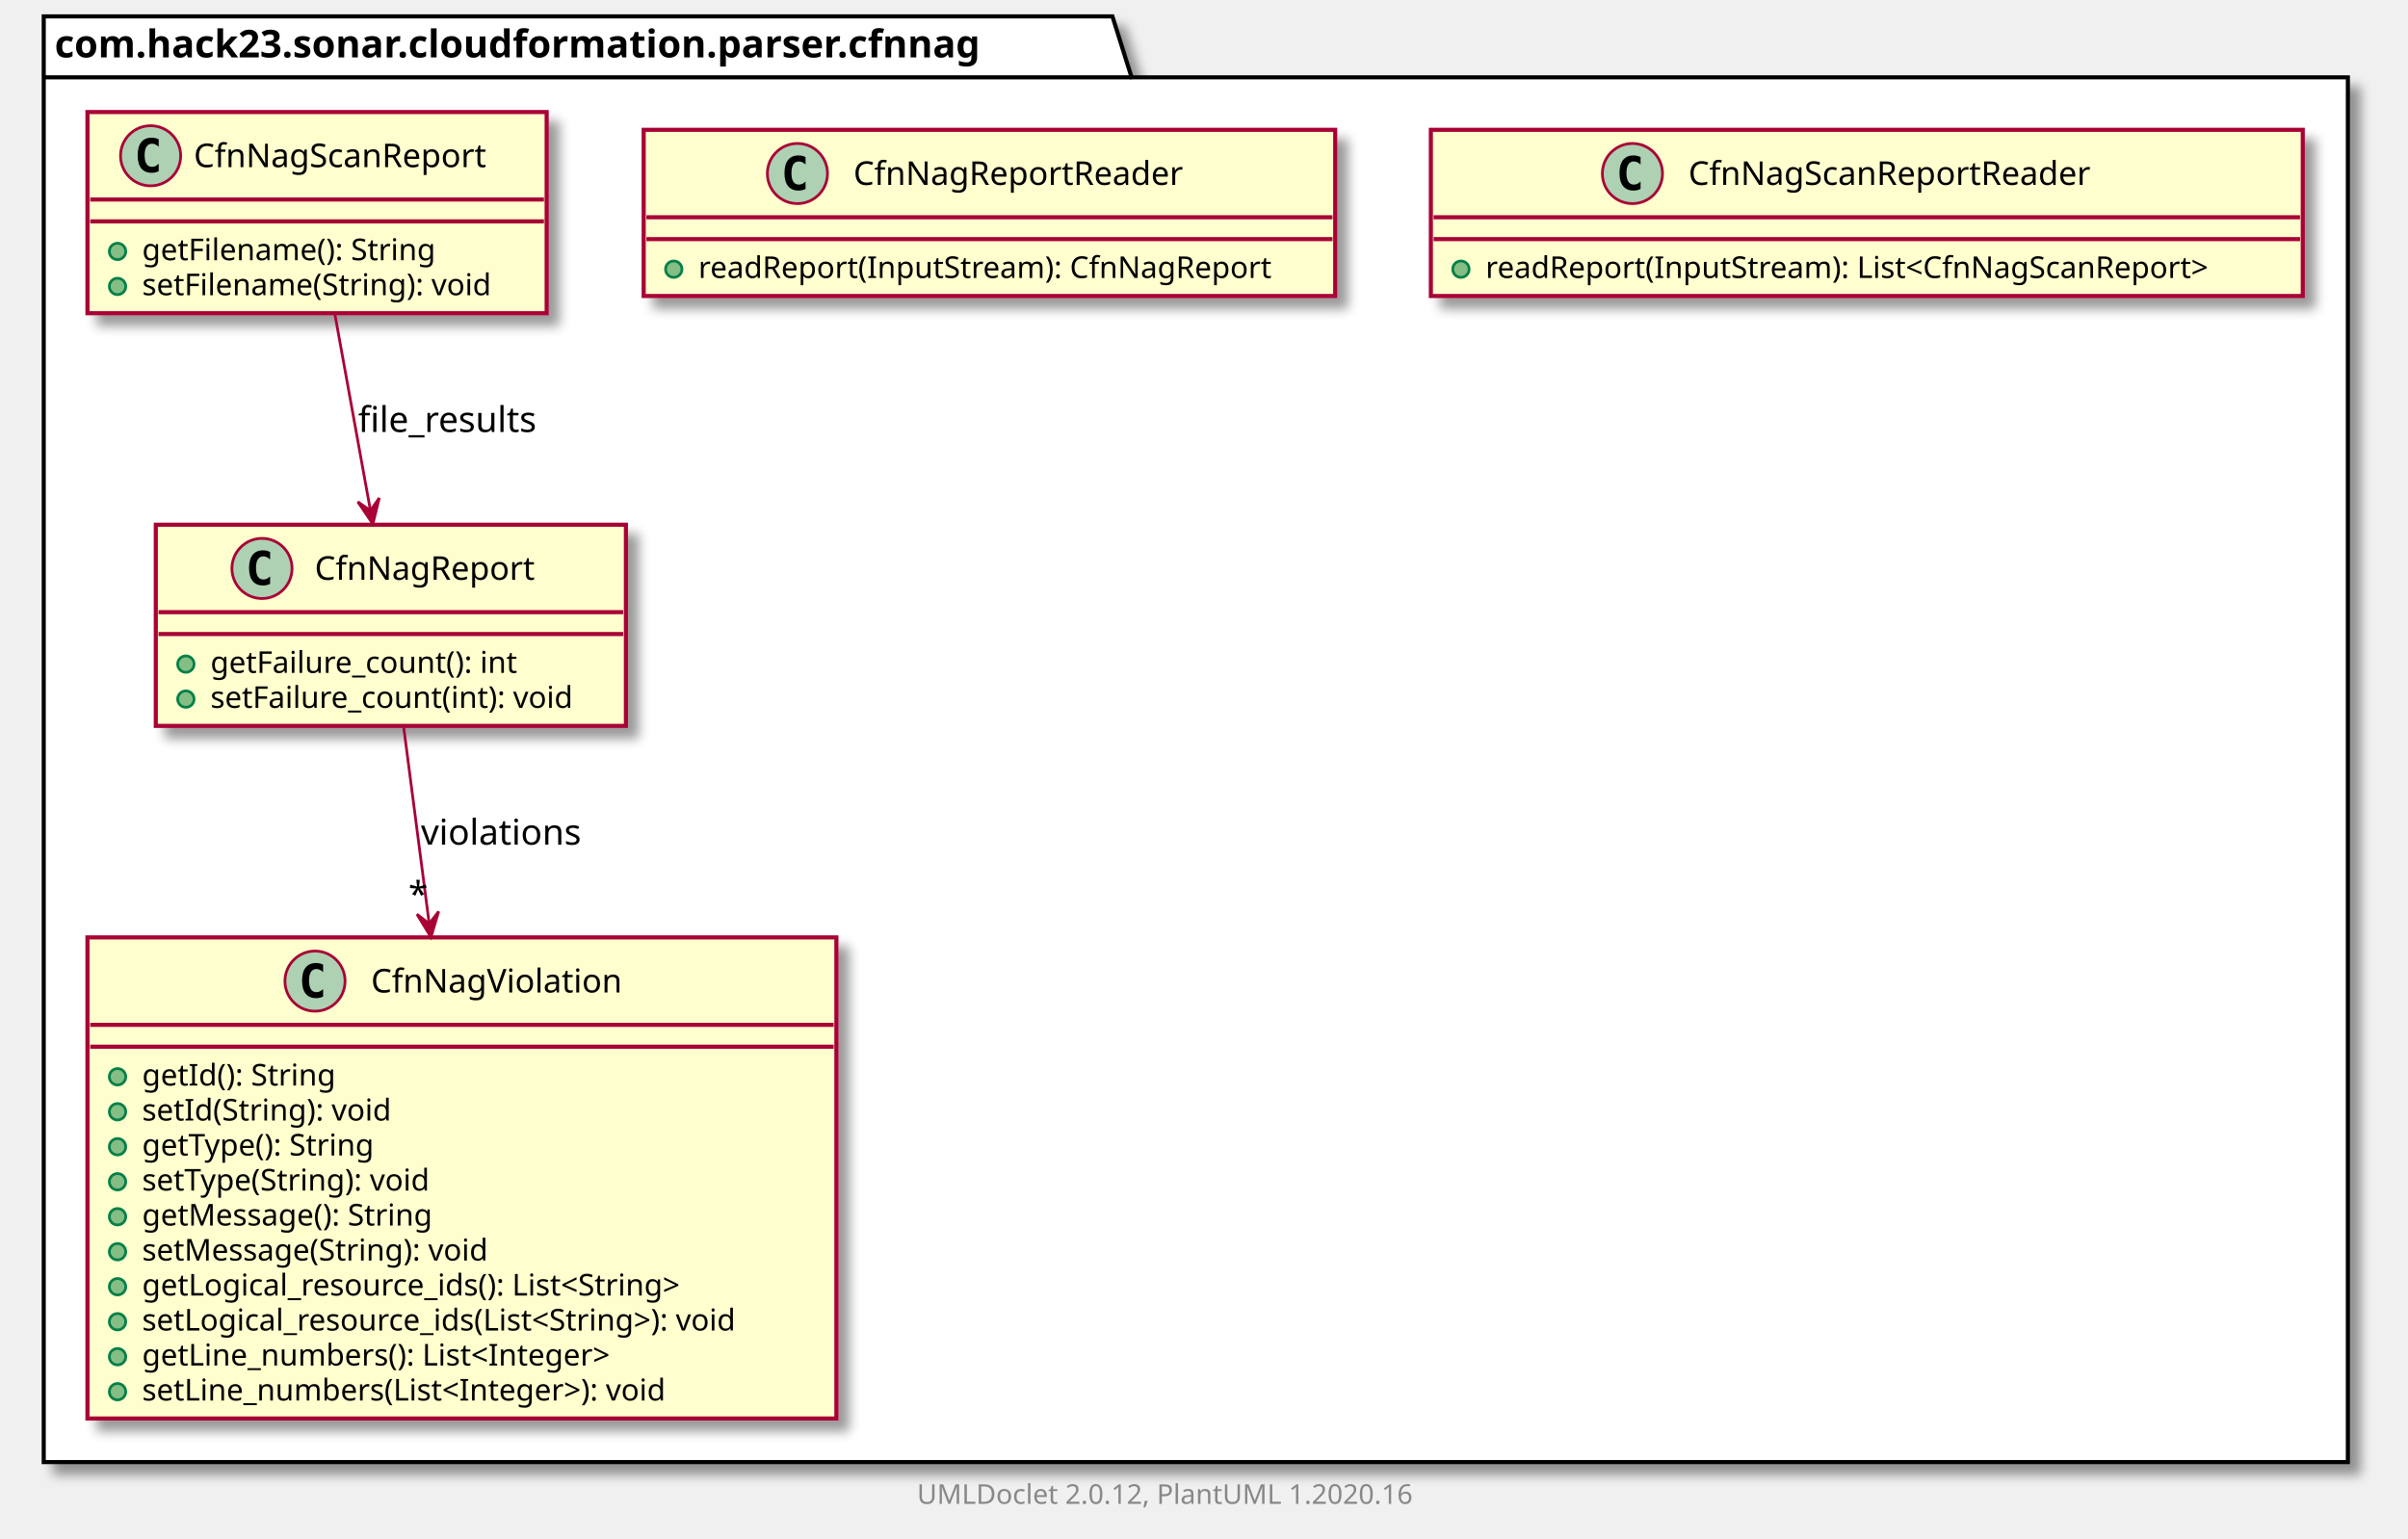
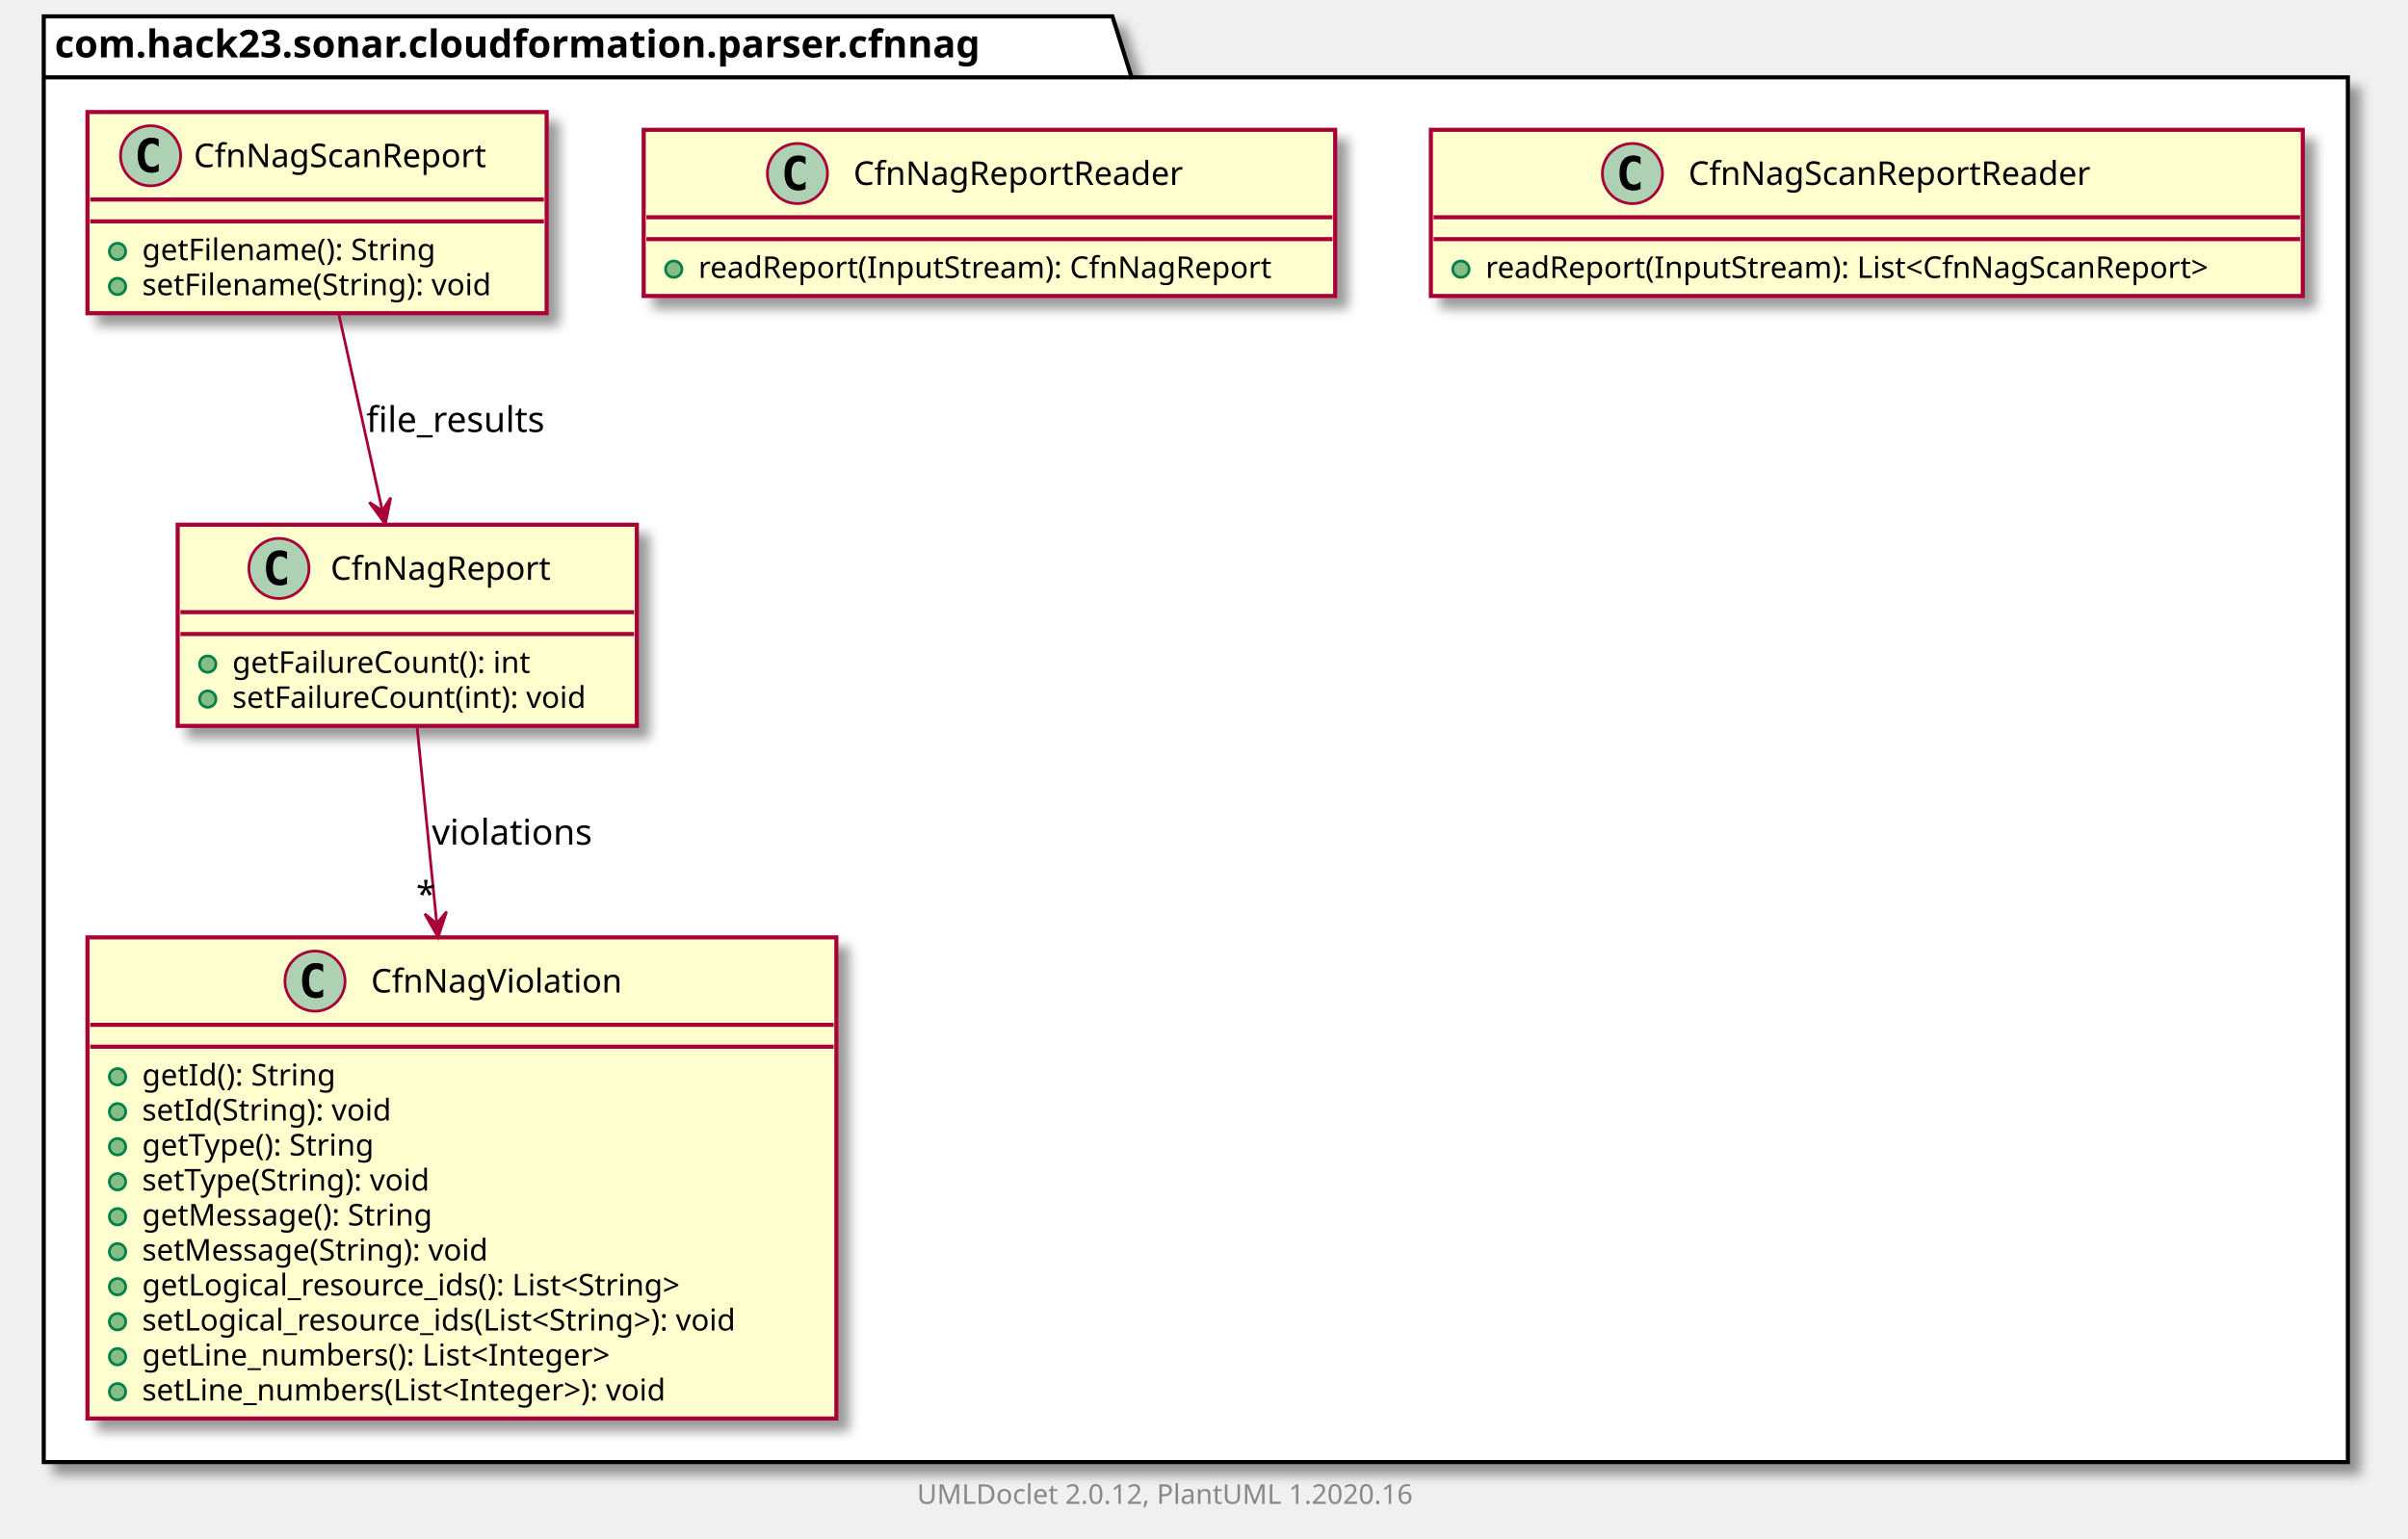
<svg xmlns="http://www.w3.org/2000/svg" xmlns:xlink="http://www.w3.org/1999/xlink" contentScriptType="application/ecmascript" contentStyleType="text/css" height="563px" preserveAspectRatio="none" style="width:881px;height:563px;" version="1.1" viewBox="0 0 881 563" width="881px" zoomAndPan="magnify">
  <defs>
-     <filter height="300%" id="fa6soge90ocy1" width="300%" x="-1" y="-1">
+     <filter height="300%" id="fcad3l889v34r" width="300%" x="-1" y="-1">
      <feGaussianBlur result="blurOut" stdDeviation="2.0" />
      <feColorMatrix in="blurOut" result="blurOut2" type="matrix" values="0 0 0 0 0 0 0 0 0 0 0 0 0 0 0 0 0 0 .4 0" />
      <feOffset dx="4.0" dy="4.0" in="blurOut2" result="blurOut3" />
      <feBlend in="SourceGraphic" in2="blurOut3" mode="normal" />
    </filter>
  </defs>
  <g>
-     <polygon fill="#FFFFFF" filter="url(#fa6soge90ocy1)" points="16,6,407,6,414,28.297,859,28.297,859,535,16,535,16,6" style="stroke: #000000; stroke-width: 1.5;" />
+     <polygon fill="#FFFFFF" filter="url(#fcad3l889v34r)" points="16,6,407,6,414,28.297,859,28.297,859,535,16,535,16,6" style="stroke: #000000; stroke-width: 1.5;" />
    <line style="stroke: #000000; stroke-width: 1.5;" x1="16" x2="414" y1="28.297" y2="28.297" />
    <text fill="#000000" font-family="sans-serif" font-size="14" font-weight="bold" lengthAdjust="spacingAndGlyphs" textLength="385" x="20" y="20.995">com.hack23.sonar.cloudformation.parser.cfnnag</text>
    <a href="CfnNagScanReportReader.html" target="_top" title="CfnNagScanReportReader.html" xlink:actuate="onRequest" xlink:href="CfnNagScanReportReader.html" xlink:show="new" xlink:title="CfnNagScanReportReader.html" xlink:type="simple">
-       <rect codeLine="3" fill="#FEFECE" filter="url(#fa6soge90ocy1)" height="60.805" id="com.hack23.sonar.cloudformation.parser.cfnnag.CfnNagScanReportReader" style="stroke: #A80036; stroke-width: 1.5;" width="319" x="523.5" y="47.5" />
+       <rect codeLine="3" fill="#FEFECE" filter="url(#fcad3l889v34r)" height="60.805" id="com.hack23.sonar.cloudformation.parser.cfnnag.CfnNagScanReportReader" style="stroke: #A80036; stroke-width: 1.5;" width="319" x="523.5" y="47.5" />
      <ellipse cx="597.25" cy="63.5" fill="#ADD1B2" rx="11" ry="11" style="stroke: #A80036; stroke-width: 1.0;" />
      <path d="M600.219,69.141 Q599.641,69.438 599,69.578 Q598.359,69.734 597.656,69.734 Q595.156,69.734 593.828,68.094 Q592.516,66.438 592.516,63.312 Q592.516,60.188 593.828,58.531 Q595.156,56.875 597.656,56.875 Q598.359,56.875 599,57.031 Q599.656,57.188 600.219,57.484 L600.219,60.203 Q599.594,59.625 599,59.359 Q598.406,59.078 597.781,59.078 Q596.438,59.078 595.75,60.156 Q595.062,61.219 595.062,63.312 Q595.062,65.406 595.75,66.484 Q596.438,67.547 597.781,67.547 Q598.406,67.547 599,67.281 Q599.594,67 600.219,66.422 L600.219,69.141 Z " />
      <text fill="#000000" font-family="sans-serif" font-size="12" lengthAdjust="spacingAndGlyphs" textLength="163" x="617.75" y="67.654">CfnNagScanReportReader</text>
      <line style="stroke: #A80036; stroke-width: 1.5;" x1="524.5" x2="841.5" y1="79.5" y2="79.5" />
      <line style="stroke: #A80036; stroke-width: 1.5;" x1="524.5" x2="841.5" y1="87.5" y2="87.5" />
      <ellipse cx="534.5" cy="98.5" fill="#84BE84" rx="3" ry="3" style="stroke: #038048; stroke-width: 1.0;" />
      <text fill="#000000" font-family="sans-serif" font-size="11" lengthAdjust="spacingAndGlyphs" textLength="293" x="543.5" y="101.71">readReport(InputStream): List&lt;CfnNagScanReport&gt;</text>
    </a>
    <a href="CfnNagReportReader.html" target="_top" title="CfnNagReportReader.html" xlink:actuate="onRequest" xlink:href="CfnNagReportReader.html" xlink:show="new" xlink:title="CfnNagReportReader.html" xlink:type="simple">
-       <rect codeLine="7" fill="#FEFECE" filter="url(#fa6soge90ocy1)" height="60.805" id="com.hack23.sonar.cloudformation.parser.cfnnag.CfnNagReportReader" style="stroke: #A80036; stroke-width: 1.5;" width="253" x="235.5" y="47.5" />
+       <rect codeLine="7" fill="#FEFECE" filter="url(#fcad3l889v34r)" height="60.805" id="com.hack23.sonar.cloudformation.parser.cfnnag.CfnNagReportReader" style="stroke: #A80036; stroke-width: 1.5;" width="253" x="235.5" y="47.5" />
      <ellipse cx="291.75" cy="63.5" fill="#ADD1B2" rx="11" ry="11" style="stroke: #A80036; stroke-width: 1.0;" />
      <path d="M294.719,69.141 Q294.141,69.438 293.5,69.578 Q292.859,69.734 292.156,69.734 Q289.656,69.734 288.328,68.094 Q287.016,66.438 287.016,63.312 Q287.016,60.188 288.328,58.531 Q289.656,56.875 292.156,56.875 Q292.859,56.875 293.5,57.031 Q294.156,57.188 294.719,57.484 L294.719,60.203 Q294.094,59.625 293.5,59.359 Q292.906,59.078 292.281,59.078 Q290.938,59.078 290.25,60.156 Q289.562,61.219 289.562,63.312 Q289.562,65.406 290.25,66.484 Q290.938,67.547 292.281,67.547 Q292.906,67.547 293.5,67.281 Q294.094,67 294.719,66.422 L294.719,69.141 Z " />
      <text fill="#000000" font-family="sans-serif" font-size="12" lengthAdjust="spacingAndGlyphs" textLength="132" x="312.25" y="67.654">CfnNagReportReader</text>
      <line style="stroke: #A80036; stroke-width: 1.5;" x1="236.5" x2="487.5" y1="79.5" y2="79.5" />
      <line style="stroke: #A80036; stroke-width: 1.5;" x1="236.5" x2="487.5" y1="87.5" y2="87.5" />
      <ellipse cx="246.5" cy="98.5" fill="#84BE84" rx="3" ry="3" style="stroke: #038048; stroke-width: 1.0;" />
      <text fill="#000000" font-family="sans-serif" font-size="11" lengthAdjust="spacingAndGlyphs" textLength="227" x="255.5" y="101.71">readReport(InputStream): CfnNagReport</text>
    </a>
    <a href="CfnNagReport.html" target="_top" title="CfnNagReport.html" xlink:actuate="onRequest" xlink:href="CfnNagReport.html" xlink:show="new" xlink:title="CfnNagReport.html" xlink:type="simple">
-       <rect codeLine="11" fill="#FEFECE" filter="url(#fa6soge90ocy1)" height="73.609" id="com.hack23.sonar.cloudformation.parser.cfnnag.CfnNagReport" style="stroke: #A80036; stroke-width: 1.5;" width="172" x="57" y="192" />
-       <ellipse cx="95.85" cy="208" fill="#ADD1B2" rx="11" ry="11" style="stroke: #A80036; stroke-width: 1.0;" />
-       <path d="M98.819,213.641 Q98.241,213.938 97.6,214.078 Q96.959,214.234 96.256,214.234 Q93.756,214.234 92.428,212.594 Q91.116,210.938 91.116,207.812 Q91.116,204.688 92.428,203.031 Q93.756,201.375 96.256,201.375 Q96.959,201.375 97.6,201.531 Q98.256,201.688 98.819,201.984 L98.819,204.703 Q98.194,204.125 97.6,203.859 Q97.006,203.578 96.381,203.578 Q95.037,203.578 94.35,204.656 Q93.662,205.719 93.662,207.812 Q93.662,209.906 94.35,210.984 Q95.037,212.047 96.381,212.047 Q97.006,212.047 97.6,211.781 Q98.194,211.5 98.819,210.922 L98.819,213.641 Z " />
-       <text fill="#000000" font-family="sans-serif" font-size="12" lengthAdjust="spacingAndGlyphs" textLength="87" x="115.15" y="212.154">CfnNagReport</text>
-       <line style="stroke: #A80036; stroke-width: 1.5;" x1="58" x2="228" y1="224" y2="224" />
-       <line style="stroke: #A80036; stroke-width: 1.5;" x1="58" x2="228" y1="232" y2="232" />
-       <ellipse cx="68" cy="243" fill="#84BE84" rx="3" ry="3" style="stroke: #038048; stroke-width: 1.0;" />
-       <text fill="#000000" font-family="sans-serif" font-size="11" lengthAdjust="spacingAndGlyphs" textLength="123" x="77" y="246.21">getFailure_count(): int</text>
-       <ellipse cx="68" cy="255.805" fill="#84BE84" rx="3" ry="3" style="stroke: #038048; stroke-width: 1.0;" />
-       <text fill="#000000" font-family="sans-serif" font-size="11" lengthAdjust="spacingAndGlyphs" textLength="146" x="77" y="259.015">setFailure_count(int): void</text>
+       <rect codeLine="11" fill="#FEFECE" filter="url(#fcad3l889v34r)" height="73.609" id="com.hack23.sonar.cloudformation.parser.cfnnag.CfnNagReport" style="stroke: #A80036; stroke-width: 1.5;" width="168" x="65" y="192" />
+       <ellipse cx="102.05" cy="208" fill="#ADD1B2" rx="11" ry="11" style="stroke: #A80036; stroke-width: 1.0;" />
+       <path d="M105.019,213.641 Q104.441,213.938 103.8,214.078 Q103.159,214.234 102.456,214.234 Q99.956,214.234 98.628,212.594 Q97.316,210.938 97.316,207.812 Q97.316,204.688 98.628,203.031 Q99.956,201.375 102.456,201.375 Q103.159,201.375 103.8,201.531 Q104.456,201.688 105.019,201.984 L105.019,204.703 Q104.394,204.125 103.8,203.859 Q103.206,203.578 102.581,203.578 Q101.237,203.578 100.55,204.656 Q99.862,205.719 99.862,207.812 Q99.862,209.906 100.55,210.984 Q101.237,212.047 102.581,212.047 Q103.206,212.047 103.8,211.781 Q104.394,211.5 105.019,210.922 L105.019,213.641 Z " />
+       <text fill="#000000" font-family="sans-serif" font-size="12" lengthAdjust="spacingAndGlyphs" textLength="87" x="120.95" y="212.154">CfnNagReport</text>
+       <line style="stroke: #A80036; stroke-width: 1.5;" x1="66" x2="232" y1="224" y2="224" />
+       <line style="stroke: #A80036; stroke-width: 1.5;" x1="66" x2="232" y1="232" y2="232" />
+       <ellipse cx="76" cy="243" fill="#84BE84" rx="3" ry="3" style="stroke: #038048; stroke-width: 1.0;" />
+       <text fill="#000000" font-family="sans-serif" font-size="11" lengthAdjust="spacingAndGlyphs" textLength="119" x="85" y="246.21">getFailureCount(): int</text>
+       <ellipse cx="76" cy="255.805" fill="#84BE84" rx="3" ry="3" style="stroke: #038048; stroke-width: 1.0;" />
+       <text fill="#000000" font-family="sans-serif" font-size="11" lengthAdjust="spacingAndGlyphs" textLength="142" x="85" y="259.015">setFailureCount(int): void</text>
    </a>
    <a href="CfnNagViolation.html" target="_top" title="CfnNagViolation.html" xlink:actuate="onRequest" xlink:href="CfnNagViolation.html" xlink:show="new" xlink:title="CfnNagViolation.html" xlink:type="simple">
-       <rect codeLine="16" fill="#FEFECE" filter="url(#fa6soge90ocy1)" height="176.047" id="com.hack23.sonar.cloudformation.parser.cfnnag.CfnNagViolation" style="stroke: #A80036; stroke-width: 1.5;" width="274" x="32" y="343" />
+       <rect codeLine="16" fill="#FEFECE" filter="url(#fcad3l889v34r)" height="176.047" id="com.hack23.sonar.cloudformation.parser.cfnnag.CfnNagViolation" style="stroke: #A80036; stroke-width: 1.5;" width="274" x="32" y="343" />
      <ellipse cx="115.25" cy="359" fill="#ADD1B2" rx="11" ry="11" style="stroke: #A80036; stroke-width: 1.0;" />
      <path d="M118.219,364.641 Q117.641,364.938 117,365.078 Q116.359,365.234 115.656,365.234 Q113.156,365.234 111.828,363.594 Q110.516,361.938 110.516,358.812 Q110.516,355.688 111.828,354.031 Q113.156,352.375 115.656,352.375 Q116.359,352.375 117,352.531 Q117.656,352.688 118.219,352.984 L118.219,355.703 Q117.594,355.125 117,354.859 Q116.406,354.578 115.781,354.578 Q114.438,354.578 113.75,355.656 Q113.062,356.719 113.062,358.812 Q113.062,360.906 113.75,361.984 Q114.438,363.047 115.781,363.047 Q116.406,363.047 117,362.781 Q117.594,362.5 118.219,361.922 L118.219,364.641 Z " />
      <text fill="#000000" font-family="sans-serif" font-size="12" lengthAdjust="spacingAndGlyphs" textLength="99" x="135.75" y="363.154">CfnNagViolation</text>
      <line style="stroke: #A80036; stroke-width: 1.5;" x1="33" x2="305" y1="375" y2="375" />
      <line style="stroke: #A80036; stroke-width: 1.5;" x1="33" x2="305" y1="383" y2="383" />
      <ellipse cx="43" cy="394" fill="#84BE84" rx="3" ry="3" style="stroke: #038048; stroke-width: 1.0;" />
      <text fill="#000000" font-family="sans-serif" font-size="11" lengthAdjust="spacingAndGlyphs" textLength="78" x="52" y="397.21">getId(): String</text>
      <ellipse cx="43" cy="406.805" fill="#84BE84" rx="3" ry="3" style="stroke: #038048; stroke-width: 1.0;" />
      <text fill="#000000" font-family="sans-serif" font-size="11" lengthAdjust="spacingAndGlyphs" textLength="101" x="52" y="410.015">setId(String): void</text>
      <ellipse cx="43" cy="419.609" fill="#84BE84" rx="3" ry="3" style="stroke: #038048; stroke-width: 1.0;" />
      <text fill="#000000" font-family="sans-serif" font-size="11" lengthAdjust="spacingAndGlyphs" textLength="95" x="52" y="422.82">getType(): String</text>
      <ellipse cx="43" cy="432.414" fill="#84BE84" rx="3" ry="3" style="stroke: #038048; stroke-width: 1.0;" />
      <text fill="#000000" font-family="sans-serif" font-size="11" lengthAdjust="spacingAndGlyphs" textLength="118" x="52" y="435.625">setType(String): void</text>
      <ellipse cx="43" cy="445.219" fill="#84BE84" rx="3" ry="3" style="stroke: #038048; stroke-width: 1.0;" />
      <text fill="#000000" font-family="sans-serif" font-size="11" lengthAdjust="spacingAndGlyphs" textLength="119" x="52" y="448.429">getMessage(): String</text>
      <ellipse cx="43" cy="458.023" fill="#84BE84" rx="3" ry="3" style="stroke: #038048; stroke-width: 1.0;" />
      <text fill="#000000" font-family="sans-serif" font-size="11" lengthAdjust="spacingAndGlyphs" textLength="142" x="52" y="461.234">setMessage(String): void</text>
      <ellipse cx="43" cy="470.828" fill="#84BE84" rx="3" ry="3" style="stroke: #038048; stroke-width: 1.0;" />
      <text fill="#000000" font-family="sans-serif" font-size="11" lengthAdjust="spacingAndGlyphs" textLength="225" x="52" y="474.039">getLogical_resource_ids(): List&lt;String&gt;</text>
      <ellipse cx="43" cy="483.633" fill="#84BE84" rx="3" ry="3" style="stroke: #038048; stroke-width: 1.0;" />
      <text fill="#000000" font-family="sans-serif" font-size="11" lengthAdjust="spacingAndGlyphs" textLength="248" x="52" y="486.843">setLogical_resource_ids(List&lt;String&gt;): void</text>
      <ellipse cx="43" cy="496.438" fill="#84BE84" rx="3" ry="3" style="stroke: #038048; stroke-width: 1.0;" />
      <text fill="#000000" font-family="sans-serif" font-size="11" lengthAdjust="spacingAndGlyphs" textLength="192" x="52" y="499.648">getLine_numbers(): List&lt;Integer&gt;</text>
      <ellipse cx="43" cy="509.242" fill="#84BE84" rx="3" ry="3" style="stroke: #038048; stroke-width: 1.0;" />
      <text fill="#000000" font-family="sans-serif" font-size="11" lengthAdjust="spacingAndGlyphs" textLength="215" x="52" y="512.453">setLine_numbers(List&lt;Integer&gt;): void</text>
    </a>
    <a href="CfnNagScanReport.html" target="_top" title="CfnNagScanReport.html" xlink:actuate="onRequest" xlink:href="CfnNagScanReport.html" xlink:show="new" xlink:title="CfnNagScanReport.html" xlink:type="simple">
-       <rect codeLine="29" fill="#FEFECE" filter="url(#fa6soge90ocy1)" height="73.609" id="com.hack23.sonar.cloudformation.parser.cfnnag.CfnNagScanReport" style="stroke: #A80036; stroke-width: 1.5;" width="168" x="32" y="41" />
+       <rect codeLine="29" fill="#FEFECE" filter="url(#fcad3l889v34r)" height="73.609" id="com.hack23.sonar.cloudformation.parser.cfnnag.CfnNagScanReport" style="stroke: #A80036; stroke-width: 1.5;" width="168" x="32" y="41" />
      <ellipse cx="55.1" cy="57" fill="#ADD1B2" rx="11" ry="11" style="stroke: #A80036; stroke-width: 1.0;" />
      <path d="M58.069,62.641 Q57.491,62.938 56.85,63.078 Q56.209,63.234 55.506,63.234 Q53.006,63.234 51.678,61.594 Q50.366,59.938 50.366,56.812 Q50.366,53.688 51.678,52.031 Q53.006,50.375 55.506,50.375 Q56.209,50.375 56.85,50.531 Q57.506,50.688 58.069,50.984 L58.069,53.703 Q57.444,53.125 56.85,52.859 Q56.256,52.578 55.631,52.578 Q54.288,52.578 53.6,53.656 Q52.913,54.719 52.913,56.812 Q52.913,58.906 53.6,59.984 Q54.288,61.047 55.631,61.047 Q56.256,61.047 56.85,60.781 Q57.444,60.5 58.069,59.922 L58.069,62.641 Z " />
      <text fill="#000000" font-family="sans-serif" font-size="12" lengthAdjust="spacingAndGlyphs" textLength="118" x="70.9" y="61.154">CfnNagScanReport</text>
      <line style="stroke: #A80036; stroke-width: 1.5;" x1="33" x2="199" y1="73" y2="73" />
      <line style="stroke: #A80036; stroke-width: 1.5;" x1="33" x2="199" y1="81" y2="81" />
      <ellipse cx="43" cy="92" fill="#84BE84" rx="3" ry="3" style="stroke: #038048; stroke-width: 1.0;" />
      <text fill="#000000" font-family="sans-serif" font-size="11" lengthAdjust="spacingAndGlyphs" textLength="119" x="52" y="95.21">getFilename(): String</text>
      <ellipse cx="43" cy="104.805" fill="#84BE84" rx="3" ry="3" style="stroke: #038048; stroke-width: 1.0;" />
      <text fill="#000000" font-family="sans-serif" font-size="11" lengthAdjust="spacingAndGlyphs" textLength="142" x="52" y="108.015">setFilename(String): void</text>
    </a>
-     <path codeLine="34" d="M147.71,266.22 C150.33,286.38 153.72,312.47 157.02,337.87 " fill="none" id="com.hack23.sonar.cloudformation.parser.cfnnag.CfnNagReport-to-com.hack23.sonar.cloudformation.parser.cfnnag.CfnNagViolation" style="stroke: #A80036; stroke-width: 1.0;" />
-     <polygon fill="#A80036" points="157.68,342.94,160.489,333.5,157.037,337.981,152.556,334.529,157.68,342.94" style="stroke: #A80036; stroke-width: 1.0;" />
-     <text fill="#000000" font-family="sans-serif" font-size="13" lengthAdjust="spacingAndGlyphs" textLength="60" x="154" y="309.067">violations</text>
-     <text fill="#000000" font-family="sans-serif" font-size="13" lengthAdjust="spacingAndGlyphs" textLength="7" x="149.406" y="331.798">*</text>
-     <path codeLine="35" d="M122.54,115.07 C126.45,136.69 131.45,164.25 135.52,186.74 " fill="none" id="com.hack23.sonar.cloudformation.parser.cfnnag.CfnNagScanReport-to-com.hack23.sonar.cloudformation.parser.cfnnag.CfnNagReport" style="stroke: #A80036; stroke-width: 1.0;" />
-     <polygon fill="#A80036" points="136.43,191.75,138.77,182.183,135.543,186.829,130.897,183.602,136.43,191.75" style="stroke: #A80036; stroke-width: 1.0;" />
-     <text fill="#000000" font-family="sans-serif" font-size="13" lengthAdjust="spacingAndGlyphs" textLength="68" x="131" y="158.067">file_results</text>
+     <path codeLine="34" d="M152.62,266.22 C154.64,286.38 157.25,312.47 159.79,337.87 " fill="none" id="com.hack23.sonar.cloudformation.parser.cfnnag.CfnNagReport-to-com.hack23.sonar.cloudformation.parser.cfnnag.CfnNagViolation" style="stroke: #A80036; stroke-width: 1.0;" />
+     <polygon fill="#A80036" points="160.29,342.94,163.369,333.585,159.79,337.965,155.409,334.385,160.29,342.94" style="stroke: #A80036; stroke-width: 1.0;" />
+     <text fill="#000000" font-family="sans-serif" font-size="13" lengthAdjust="spacingAndGlyphs" textLength="60" x="158" y="309.067">violations</text>
+     <text fill="#000000" font-family="sans-serif" font-size="13" lengthAdjust="spacingAndGlyphs" textLength="7" x="152.241" y="331.798">*</text>
+     <path codeLine="35" d="M123.99,115.07 C128.78,136.69 134.88,164.25 139.86,186.74 " fill="none" id="com.hack23.sonar.cloudformation.parser.cfnnag.CfnNagScanReport-to-com.hack23.sonar.cloudformation.parser.cfnnag.CfnNagReport" style="stroke: #A80036; stroke-width: 1.0;" />
+     <polygon fill="#A80036" points="140.97,191.75,142.949,182.102,139.899,186.866,135.135,183.816,140.97,191.75" style="stroke: #A80036; stroke-width: 1.0;" />
+     <text fill="#000000" font-family="sans-serif" font-size="13" lengthAdjust="spacingAndGlyphs" textLength="68" x="134" y="158.067">file_results</text>
    <text fill="#888888" font-family="sans-serif" font-size="10" lengthAdjust="spacingAndGlyphs" textLength="192" x="335.5" y="550.282">UMLDoclet 2.0.12, PlantUML 1.2020.16</text>
  </g>
</svg>
